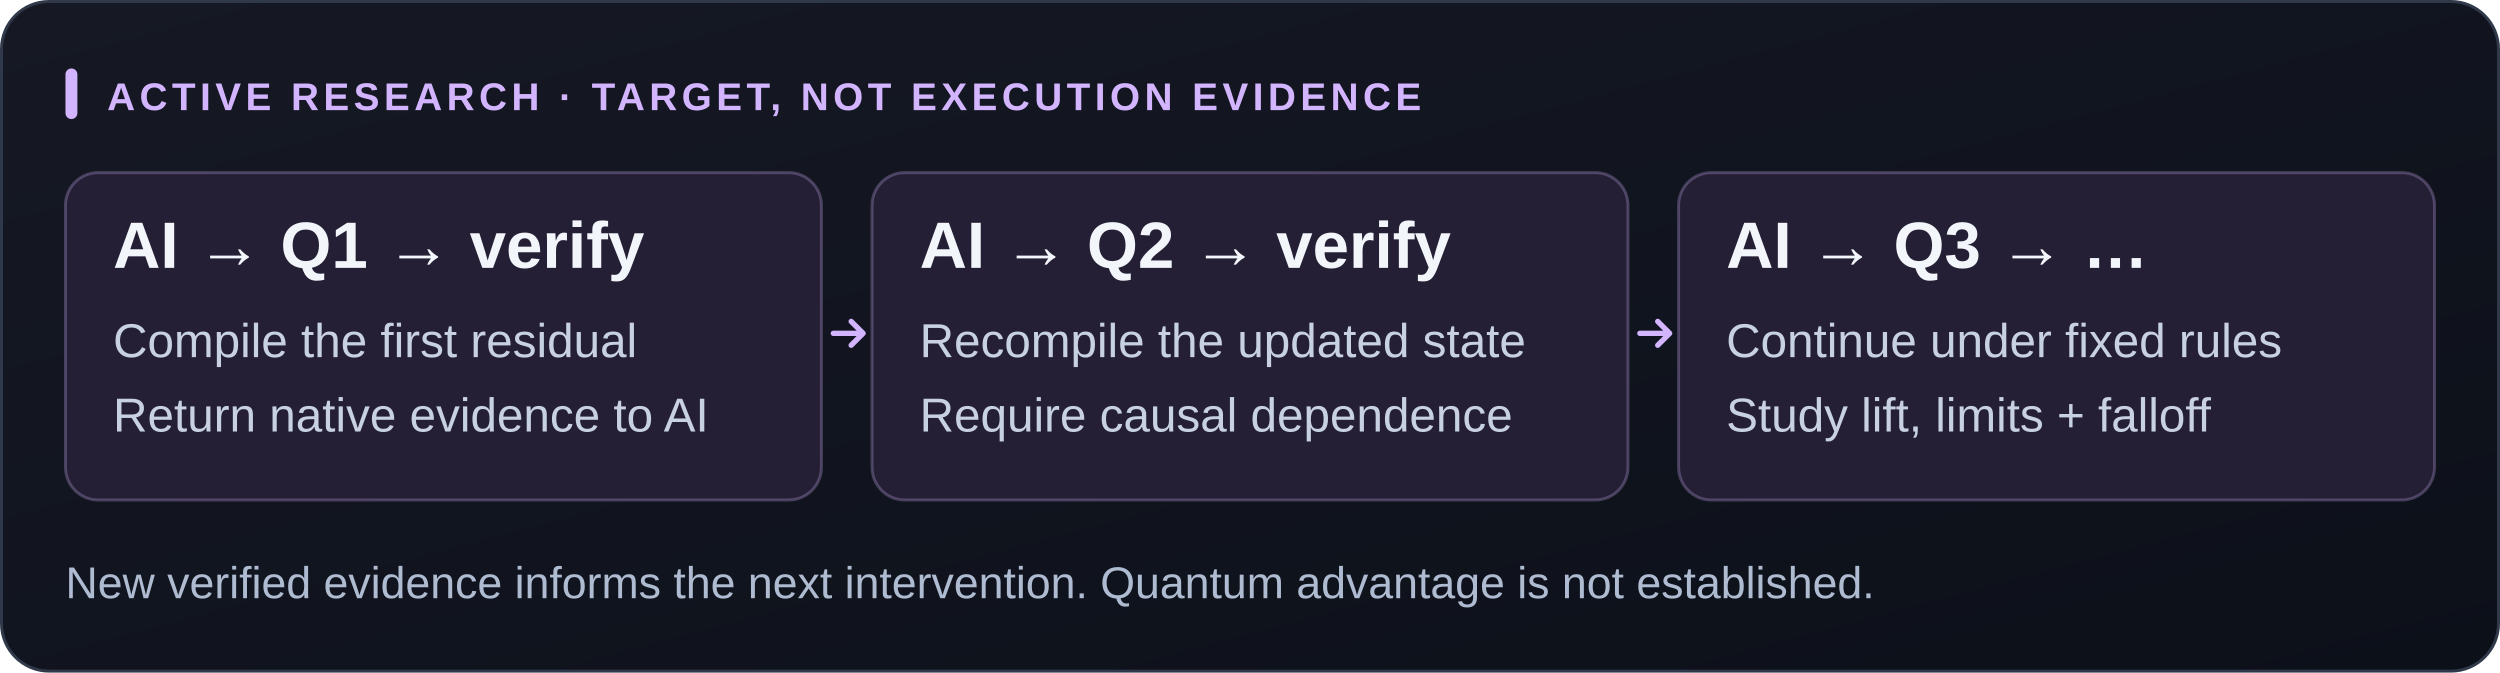
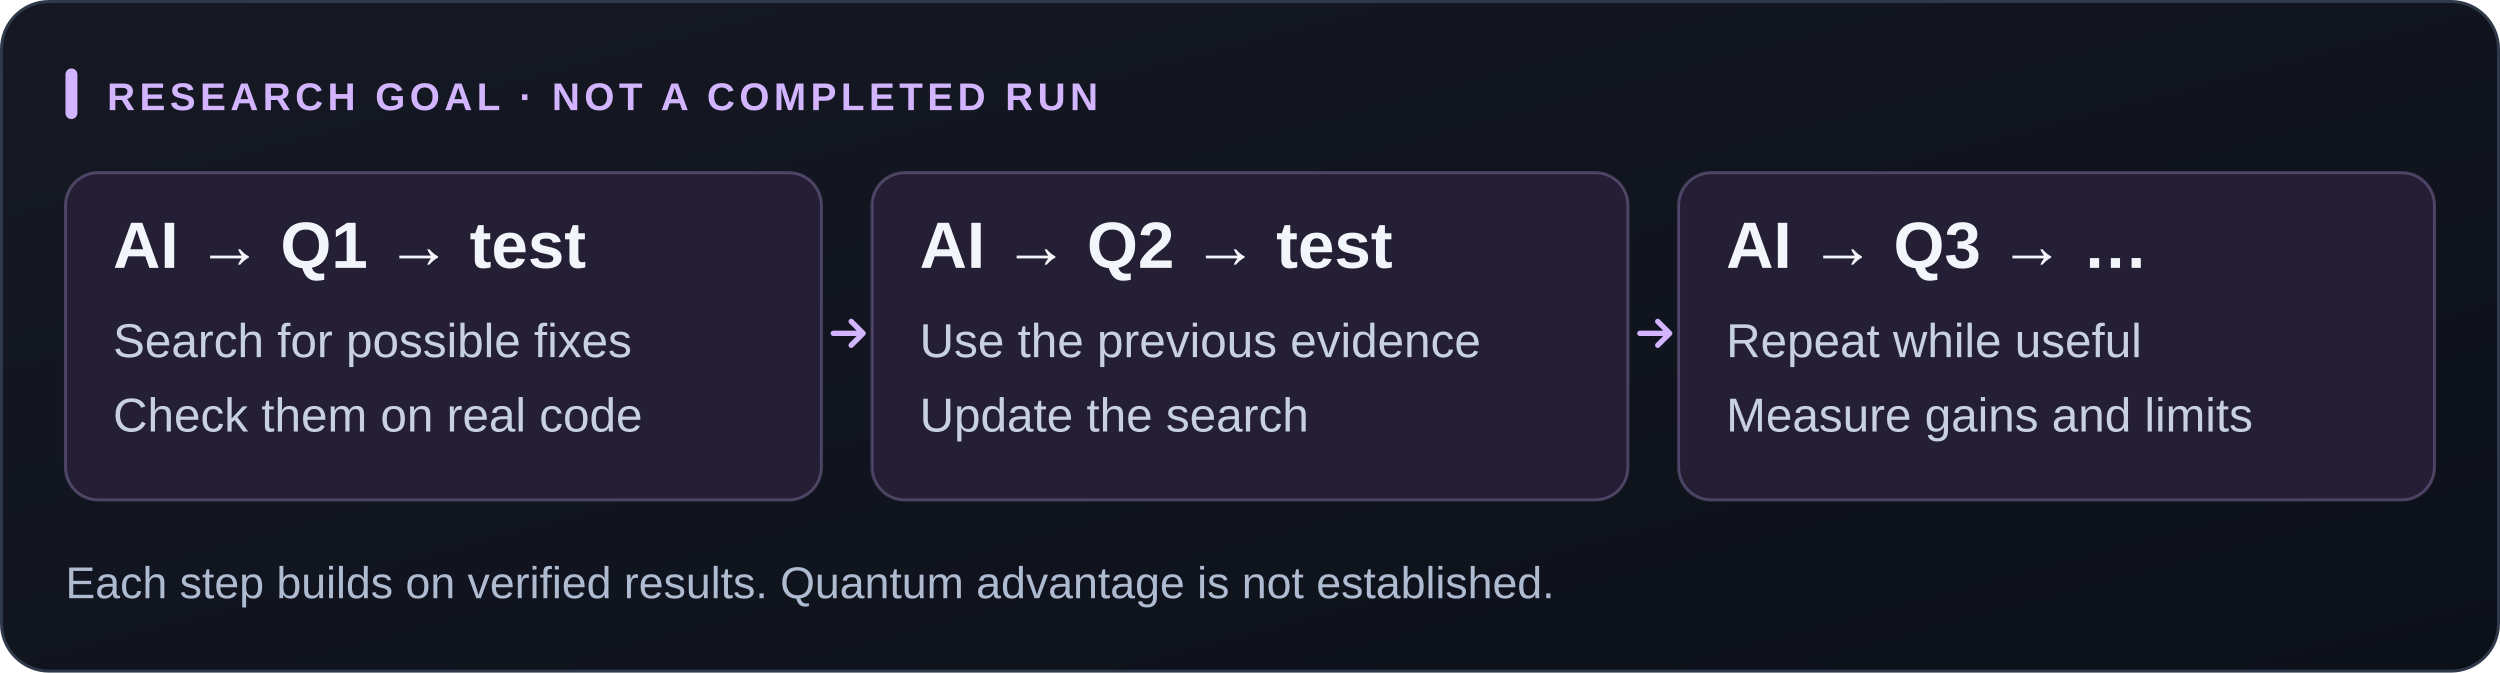
<svg xmlns="http://www.w3.org/2000/svg" width="840" height="226" viewBox="0 0 840 226" role="img" aria-labelledby="title desc">
  <defs>
    <linearGradient id="bg" x2="1" y2="1">
      <stop stop-color="#161924" />
      <stop offset="1" stop-color="#0c1019" />
    </linearGradient>
  </defs>
  <rect x=".5" y=".5" width="839" height="225" rx="16" fill="url(#bg)" stroke="#30394a" />
  <rect x="22" y="23" width="4" height="17" rx="2" fill="#d3b5ff" />
  <g font-family="Arial,Helvetica,sans-serif">
-     <text x="36" y="37" font-size="13" font-weight="700" letter-spacing="1.5" fill="#d3b5ff">ACTIVE RESEARCH · TARGET, NOT EXECUTION EVIDENCE</text>
+     <text x="36" y="37" font-size="13" font-weight="700" letter-spacing="1.5" fill="#d3b5ff">RESEARCH GOAL · NOT A COMPLETED RUN</text>
    <rect x="22" y="58" width="254" height="110" rx="11" fill="#251f35" stroke="#d3b5ff" stroke-opacity=".27" />
-     <text x="38" y="90" font-size="22" font-weight="700" fill="#f2f5fa">AI → Q1 → verify</text>
-     <text x="38" y="120" font-size="16" fill="#c7d1e1">Compile the first residual</text>
-     <text x="38" y="145" font-size="16" fill="#c7d1e1">Return native evidence to AI</text>
+     <text x="38" y="90" font-size="22" font-weight="700" fill="#f2f5fa">AI → Q1 → test</text>
+     <text x="38" y="120" font-size="16" fill="#c7d1e1">Search for possible fixes</text>
+     <text x="38" y="145" font-size="16" fill="#c7d1e1">Check them on real code</text>
    <path d="M280 112h10m-4-4 4 4-4 4" fill="none" stroke="#d3b5ff" stroke-width="1.8" stroke-linecap="round" stroke-linejoin="round" />
    <rect x="293" y="58" width="254" height="110" rx="11" fill="#251f35" stroke="#d3b5ff" stroke-opacity=".27" />
-     <text x="309" y="90" font-size="22" font-weight="700" fill="#f2f5fa">AI → Q2 → verify</text>
-     <text x="309" y="120" font-size="16" fill="#c7d1e1">Recompile the updated state</text>
-     <text x="309" y="145" font-size="16" fill="#c7d1e1">Require causal dependence</text>
+     <text x="309" y="90" font-size="22" font-weight="700" fill="#f2f5fa">AI → Q2 → test</text>
+     <text x="309" y="120" font-size="16" fill="#c7d1e1">Use the previous evidence</text>
+     <text x="309" y="145" font-size="16" fill="#c7d1e1">Update the search</text>
    <path d="M551 112h10m-4-4 4 4-4 4" fill="none" stroke="#d3b5ff" stroke-width="1.8" stroke-linecap="round" stroke-linejoin="round" />
    <rect x="564" y="58" width="254" height="110" rx="11" fill="#251f35" stroke="#d3b5ff" stroke-opacity=".27" />
    <text x="580" y="90" font-size="22" font-weight="700" fill="#f2f5fa">AI → Q3 → …</text>
-     <text x="580" y="120" font-size="16" fill="#c7d1e1">Continue under fixed rules</text>
-     <text x="580" y="145" font-size="16" fill="#c7d1e1">Study lift, limits + falloff</text>
-     <text x="22" y="201" font-size="15" fill="#aebbd0">New verified evidence informs the next intervention. Quantum advantage is not established.</text>
+     <text x="580" y="120" font-size="16" fill="#c7d1e1">Repeat while useful</text>
+     <text x="580" y="145" font-size="16" fill="#c7d1e1">Measure gains and limits</text>
+     <text x="22" y="201" font-size="15" fill="#aebbd0">Each step builds on verified results. Quantum advantage is not established.</text>
  </g>
</svg>
